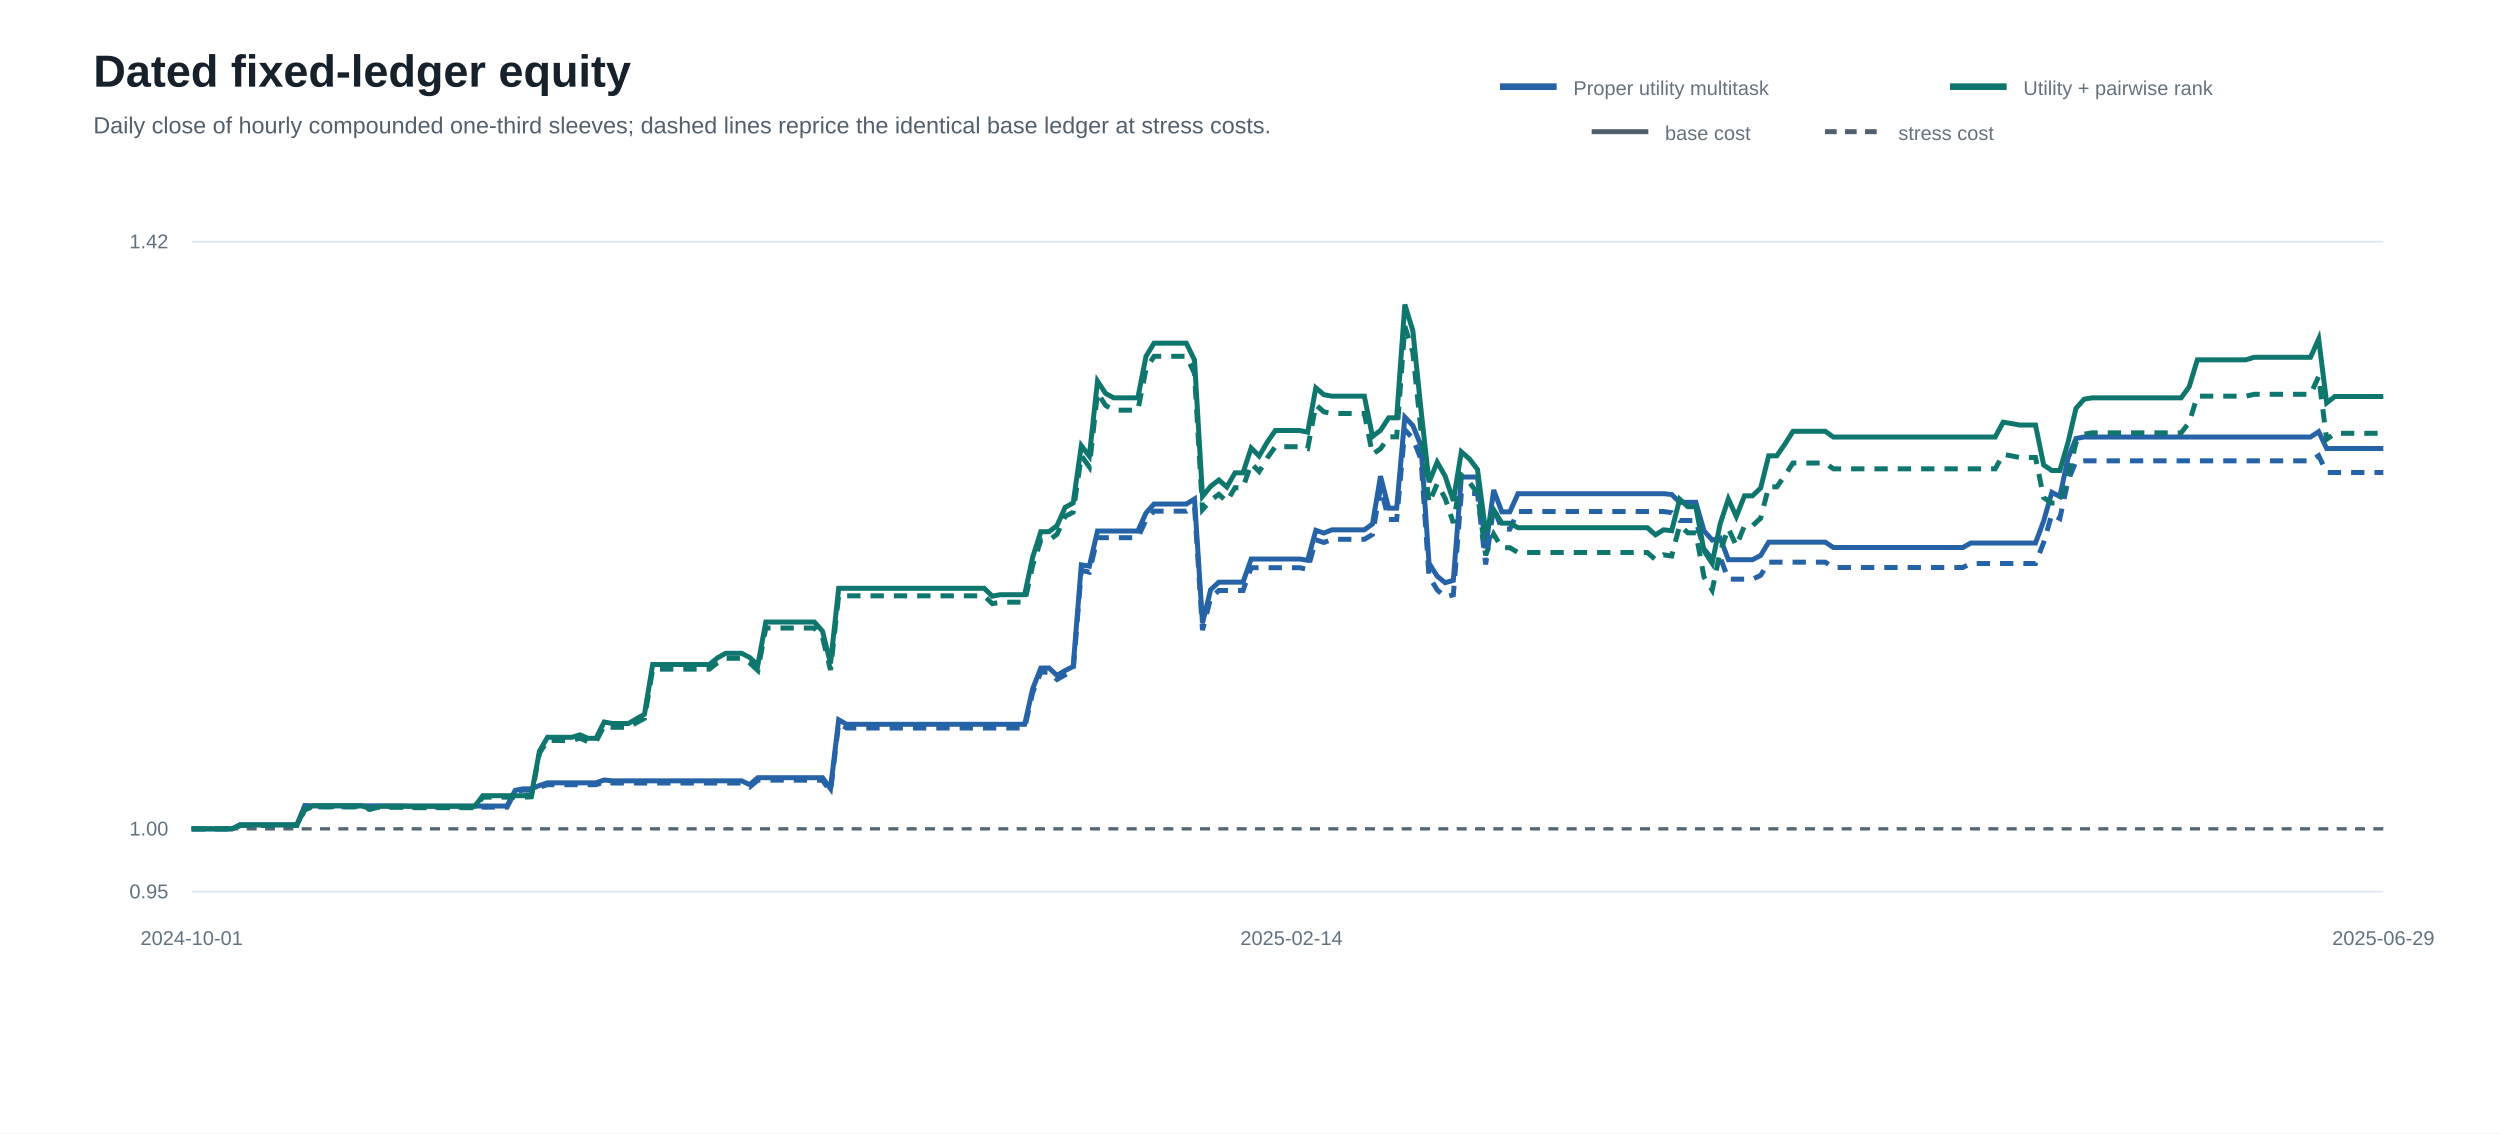
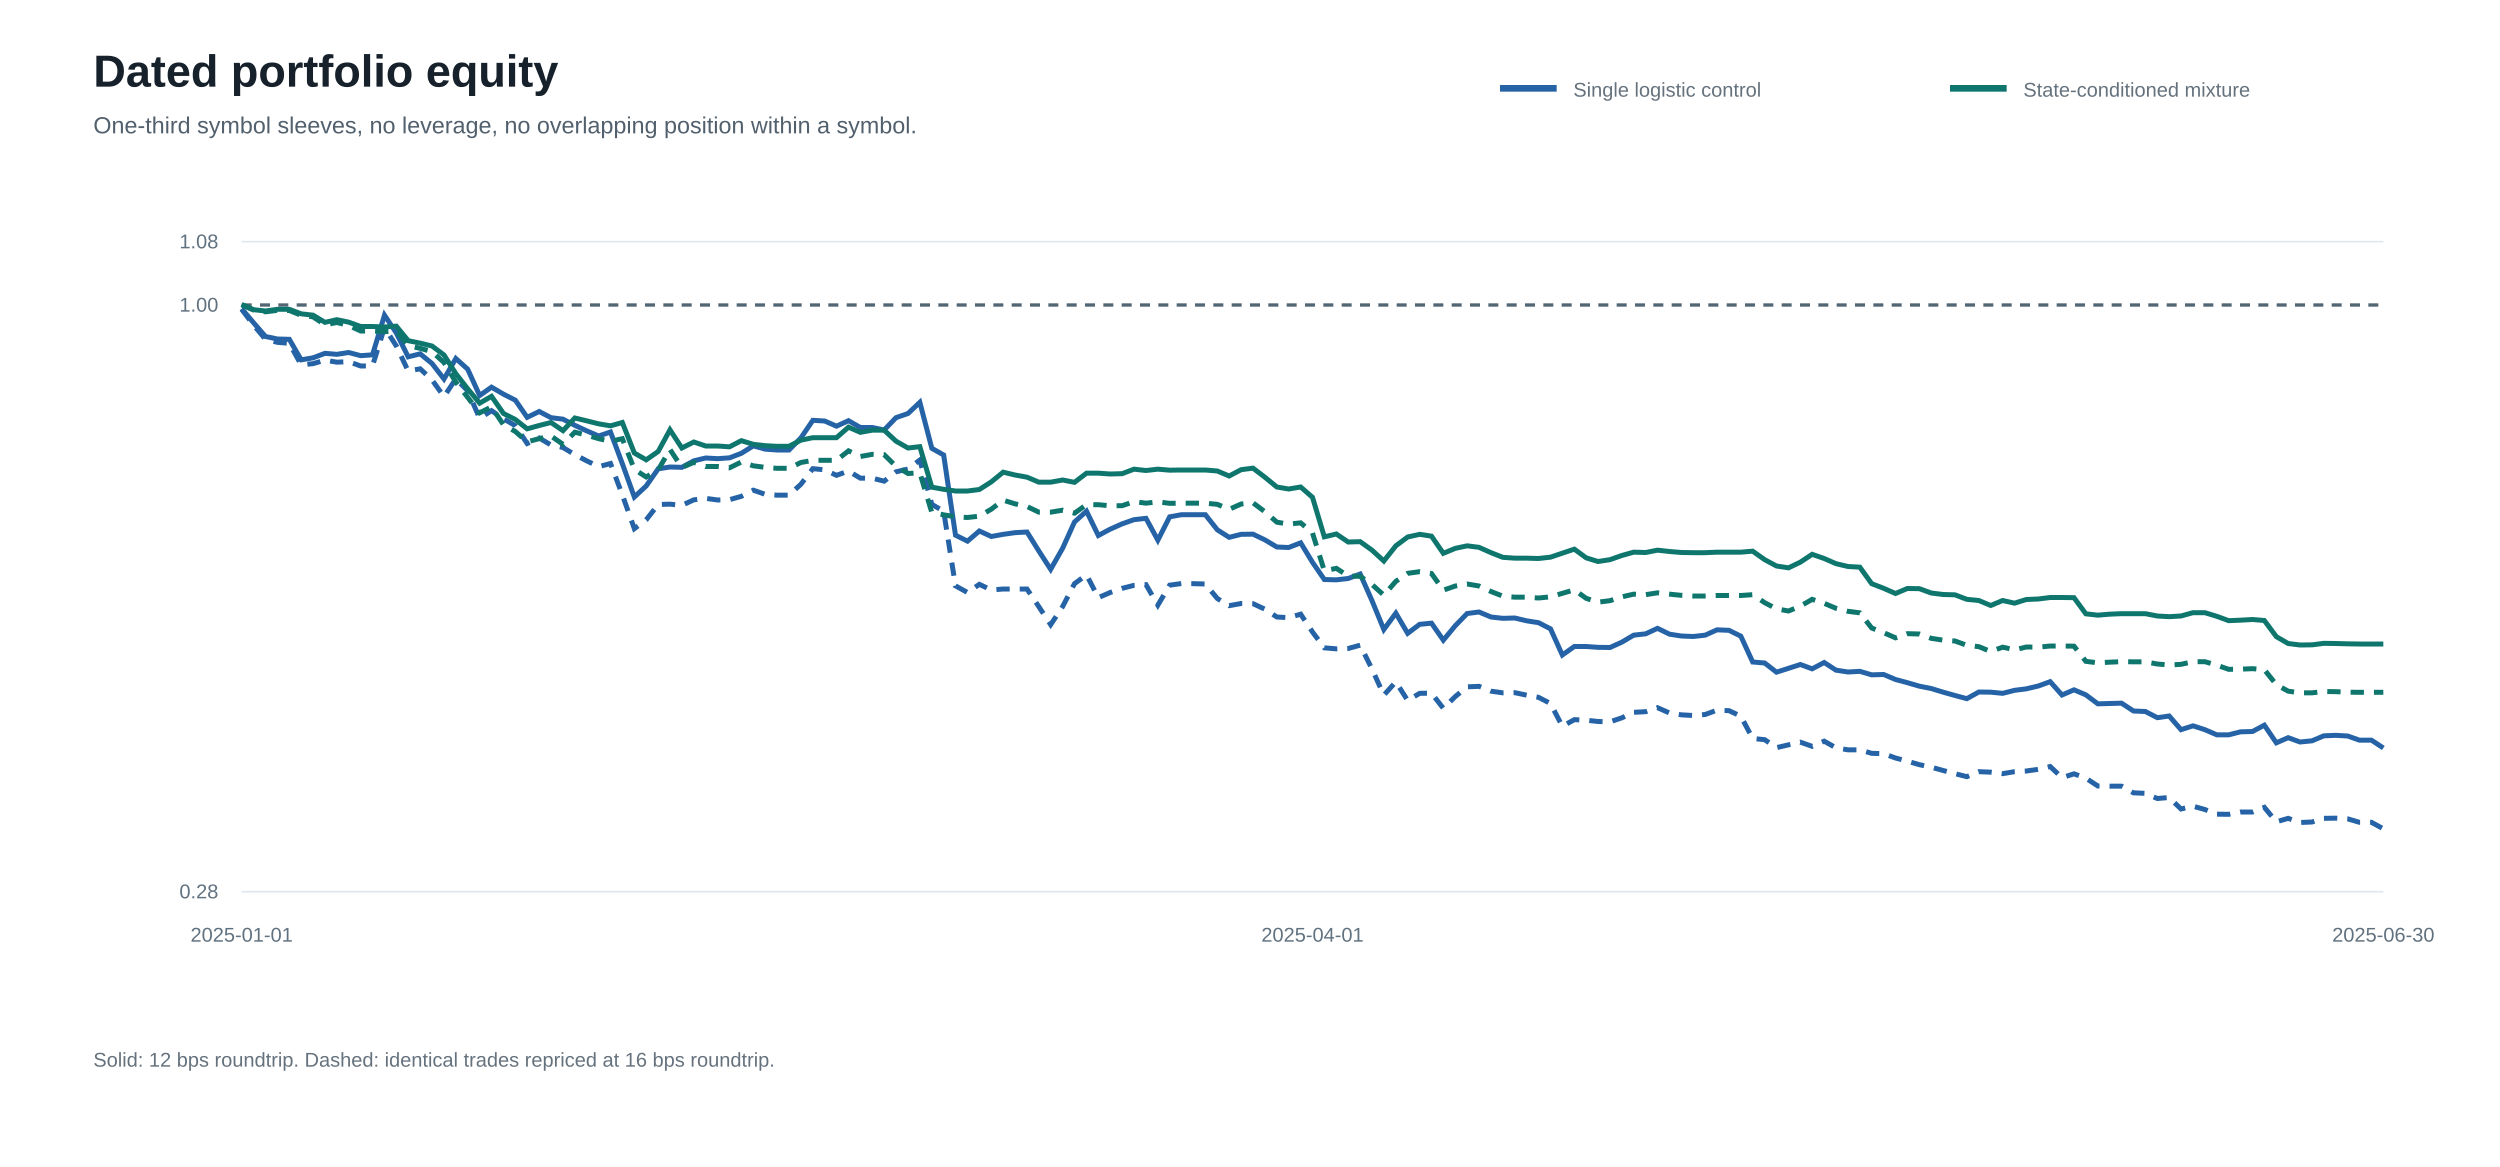
- <svg xmlns="http://www.w3.org/2000/svg" width="1500" height="680" viewBox="0 0 1500 680" role="img" aria-labelledby="title desc">
+ <svg xmlns="http://www.w3.org/2000/svg" width="1500" height="700" viewBox="0 0 1500 700" role="img" aria-labelledby="title desc">
  <rect width="100%" height="100%" fill="#ffffff" />
  <style>text{font-family:"Segoe UI",Arial,sans-serif;letter-spacing:0}.title{font-size:27px;font-weight:700;fill:#17212b}.subtitle{font-size:14px;fill:#52606d}.label{font-size:13px;fill:#263746}.axis{font-size:12px;fill:#60717f}.value{font-size:12px;font-weight:650;fill:#263746}.note{font-size:12px;fill:#65727d}.grid{stroke:#e1e8ed;stroke-width:1}.zero{stroke:#526674;stroke-width:2;stroke-dasharray:6 5}</style>
-   <text x="56" y="52" class="title">Dated fixed-ledger equity</text>
-   <text x="56" y="80" class="subtitle">Daily close of hourly compounded one-third sleeves; dashed lines reprice the identical base ledger at stress costs.</text>
-   <line x1="115" y1="535.0" x2="1430" y2="535.0" class="grid" />
-   <text x="101" y="539.0" text-anchor="end" class="axis">0.95</text>
-   <line x1="115" y1="497.3" x2="1430" y2="497.3" class="zero" />
-   <text x="101" y="501.3" text-anchor="end" class="axis">1.00</text>
-   <line x1="115" y1="145.0" x2="1430" y2="145.0" class="grid" />
-   <text x="101" y="149.0" text-anchor="end" class="axis">1.42</text>
-   <polyline points="115.0,497.3 119.9,497.3 124.7,497.3 129.6,497.3 134.4,497.3 139.3,497.3 144.1,494.9 149.0,494.9 153.8,494.9 158.7,494.9 163.5,494.9 168.4,494.9 173.2,494.9 178.1,494.9 182.9,483.3 187.8,483.5 192.6,483.5 197.5,483.5 202.3,483.5 207.2,483.5 212.0,483.5 216.9,483.5 221.8,483.5 226.6,483.5 231.5,483.5 236.3,483.5 241.2,483.5 246.0,483.6 250.9,483.6 255.7,483.6 260.6,483.6 265.4,483.6 270.3,483.6 275.1,483.6 280.0,483.6 284.8,483.6 289.7,483.6 294.5,483.6 299.4,483.6 304.2,483.6 309.1,474.2 313.9,473.3 318.8,473.3 323.7,471.3 328.5,469.7 333.4,469.7 338.2,469.7 343.1,469.7 347.9,469.7 352.8,469.7 357.6,469.7 362.5,468.0 367.3,468.5 372.2,468.5 377.0,468.5 381.9,468.5 386.7,468.5 391.6,468.5 396.4,468.5 401.3,468.5 406.1,468.5 411.0,468.5 415.8,468.5 420.7,468.5 425.6,468.5 430.4,468.5 435.3,468.5 440.1,468.5 445.0,468.5 449.8,470.8 454.7,466.6 459.5,466.6 464.4,466.6 469.2,466.6 474.1,466.6 478.9,466.6 483.8,466.6 488.6,466.6 493.5,466.6 498.3,473.2 503.2,431.9 508.0,434.6 512.9,434.6 517.7,434.6 522.6,434.6 527.5,434.6 532.3,434.6 537.2,434.6 542.0,434.6 546.9,434.6 551.7,434.6 556.6,434.6 561.4,434.6 566.3,434.6 571.1,434.6 576.0,434.6 580.8,434.6 585.7,434.6 590.5,434.6 595.4,434.6 600.2,434.6 605.1,434.6 609.9,434.6 614.8,434.6 619.6,413.3 624.5,400.8 629.4,400.8 634.2,405.2 639.1,402.3 643.9,399.9 648.8,338.9 653.6,339.7 658.5,318.6 663.3,318.6 668.2,318.6 673.0,318.6 677.9,318.6 682.7,318.6 687.6,307.8 692.4,302.4 697.3,302.4 702.1,302.4 707.0,302.4 711.8,302.4 716.7,299.4 721.5,373.8 726.4,353.8 731.3,349.3 736.1,349.3 741.0,349.3 745.8,349.3 750.7,335.4 755.5,335.4 760.4,335.4 765.2,335.4 770.1,335.4 774.9,335.4 779.8,335.4 784.6,336.2 789.5,318.2 794.3,319.8 799.2,317.9 804.0,317.9 808.9,317.9 813.7,317.9 818.6,317.9 823.5,314.4 828.3,285.7 833.2,304.9 838.0,304.9 842.9,250.3 847.7,255.3 852.6,267.4 857.4,337.9 862.3,345.7 867.1,349.6 872.0,348.2 876.8,286.2 881.7,286.2 886.5,286.2 891.4,329.0 896.2,294.0 901.1,307.1 905.9,307.1 910.8,296.2 915.6,296.2 920.5,296.2 925.4,296.2 930.2,296.2 935.1,296.2 939.9,296.2 944.8,296.2 949.6,296.2 954.5,296.2 959.3,296.2 964.2,296.2 969.0,296.2 973.9,296.2 978.7,296.2 983.6,296.2 988.4,296.2 993.3,296.2 998.1,296.2 1003.0,296.7 1007.8,301.4 1012.7,301.4 1017.5,301.4 1022.4,318.5 1027.3,324.0 1032.1,322.8 1037.0,335.8 1041.8,335.8 1046.7,335.8 1051.5,335.8 1056.4,333.3 1061.2,325.3 1066.1,325.3 1070.9,325.3 1075.8,325.3 1080.6,325.3 1085.5,325.3 1090.3,325.3 1095.2,325.3 1100.0,328.5 1104.9,328.5 1109.7,328.5 1114.6,328.5 1119.4,328.5 1124.3,328.5 1129.2,328.5 1134.0,328.5 1138.9,328.5 1143.7,328.5 1148.6,328.5 1153.4,328.5 1158.3,328.5 1163.1,328.5 1168.0,328.5 1172.8,328.5 1177.7,328.5 1182.5,325.8 1187.4,325.8 1192.2,325.8 1197.1,325.8 1201.9,325.8 1206.8,325.8 1211.6,325.8 1216.5,325.8 1221.3,325.8 1226.2,312.6 1231.1,295.4 1235.9,297.9 1240.8,274.9 1245.6,263.1 1250.5,262.2 1255.3,262.2 1260.2,262.2 1265.0,262.2 1269.9,262.2 1274.7,262.2 1279.6,262.2 1284.4,262.2 1289.3,262.2 1294.1,262.2 1299.0,262.2 1303.8,262.2 1308.7,262.2 1313.5,262.2 1318.4,262.2 1323.2,262.2 1328.1,262.2 1333.0,262.2 1337.8,262.2 1342.7,262.2 1347.5,262.2 1352.4,262.2 1357.2,262.2 1362.1,262.2 1366.9,262.2 1371.8,262.2 1376.6,262.2 1381.5,262.2 1386.3,262.2 1391.2,259.0 1396.0,269.1 1400.9,269.1 1405.7,269.1 1410.6,269.1 1415.4,269.1 1420.3,269.1 1425.1,269.1 1430.0,269.1" fill="none" stroke="#2563a6" stroke-width="3" />
-   <polyline points="115.0,497.3 119.9,497.3 124.7,497.3 129.6,497.3 134.4,497.3 139.3,497.3 144.1,495.3 149.0,495.3 153.8,495.3 158.7,495.3 163.5,495.3 168.4,495.3 173.2,495.3 178.1,495.3 182.9,483.8 187.8,484.1 192.6,484.1 197.5,484.1 202.3,484.1 207.2,484.1 212.0,484.1 216.9,484.1 221.8,484.1 226.6,484.1 231.5,484.1 236.3,484.1 241.2,484.1 246.0,484.3 250.9,484.3 255.7,484.3 260.6,484.3 265.4,484.3 270.3,484.3 275.1,484.3 280.0,484.3 284.8,484.3 289.7,484.3 294.5,484.3 299.4,484.3 304.2,484.3 309.1,474.9 313.9,474.1 318.8,474.1 323.7,472.3 328.5,470.8 333.4,470.8 338.2,470.8 343.1,470.8 347.9,470.8 352.8,470.8 357.6,470.8 362.5,469.2 367.3,469.8 372.2,469.8 377.0,469.8 381.9,469.8 386.7,469.8 391.6,469.8 396.4,469.8 401.3,469.8 406.1,469.8 411.0,469.8 415.8,469.8 420.7,469.8 425.6,469.8 430.4,469.8 435.3,469.8 440.1,469.8 445.0,469.8 449.8,472.2 454.7,468.1 459.5,468.1 464.4,468.1 469.2,468.1 474.1,468.1 478.9,468.1 483.8,468.1 488.6,468.1 493.5,468.2 498.3,474.9 503.2,434.0 508.0,436.8 512.9,436.8 517.7,436.8 522.6,436.8 527.5,436.8 532.3,436.8 537.2,436.8 542.0,436.8 546.9,436.8 551.7,436.8 556.6,436.8 561.4,436.8 566.3,436.8 571.1,436.8 576.0,436.8 580.8,436.8 585.7,436.8 590.5,436.8 595.4,436.8 600.2,436.8 605.1,436.8 609.9,436.8 614.8,436.8 619.6,415.6 624.5,403.3 629.4,403.3 634.2,407.7 639.1,404.9 643.9,402.6 648.8,342.2 653.6,343.3 658.5,322.6 663.3,322.6 668.2,322.6 673.0,322.6 677.9,322.6 682.7,322.6 687.6,312.0 692.4,306.7 697.3,306.7 702.1,306.7 707.0,306.7 711.8,306.7 716.7,303.7 721.5,378.1 726.4,358.7 731.3,354.3 736.1,354.3 741.0,354.3 745.8,354.3 750.7,340.6 755.5,340.6 760.4,340.6 765.2,340.6 770.1,340.6 774.9,340.6 779.8,340.6 784.6,341.7 789.5,323.9 794.3,325.5 799.2,323.6 804.0,323.6 808.9,323.6 813.7,323.6 818.6,323.6 823.5,320.7 828.3,292.5 833.2,311.7 838.0,311.7 842.9,257.9 847.7,263.1 852.6,275.5 857.4,345.8 862.3,353.9 867.1,358.2 872.0,356.9 876.8,296.1 881.7,296.1 886.5,296.1 891.4,338.7 896.2,304.3 901.1,317.5 905.9,317.5 910.8,306.9 915.6,306.9 920.5,306.9 925.4,306.9 930.2,306.9 935.1,306.9 939.9,306.9 944.8,306.9 949.6,306.9 954.5,306.9 959.3,306.9 964.2,306.9 969.0,306.9 973.9,306.9 978.7,306.9 983.6,306.9 988.4,306.9 993.3,306.9 998.1,306.9 1003.0,307.6 1007.8,312.3 1012.7,312.3 1017.5,312.3 1022.4,329.4 1027.3,335.4 1032.1,334.4 1037.0,347.5 1041.8,347.5 1046.7,347.5 1051.5,347.5 1056.4,345.2 1061.2,337.3 1066.1,337.3 1070.9,337.3 1075.8,337.3 1080.6,337.3 1085.5,337.3 1090.3,337.3 1095.2,337.3 1100.0,340.5 1104.9,340.5 1109.7,340.5 1114.6,340.5 1119.4,340.5 1124.3,340.5 1129.2,340.5 1134.0,340.5 1138.9,340.5 1143.7,340.5 1148.6,340.5 1153.4,340.5 1158.3,340.5 1163.1,340.5 1168.0,340.5 1172.8,340.5 1177.7,340.5 1182.5,338.1 1187.4,338.1 1192.2,338.1 1197.1,338.1 1201.9,338.1 1206.8,338.1 1211.6,338.1 1216.5,338.1 1221.3,338.1 1226.2,325.5 1231.1,308.5 1235.9,311.1 1240.8,288.5 1245.6,276.9 1250.5,276.5 1255.3,276.5 1260.2,276.5 1265.0,276.5 1269.9,276.5 1274.7,276.5 1279.6,276.5 1284.4,276.5 1289.3,276.5 1294.1,276.5 1299.0,276.5 1303.8,276.5 1308.7,276.5 1313.5,276.5 1318.4,276.5 1323.2,276.5 1328.1,276.5 1333.0,276.5 1337.8,276.5 1342.7,276.5 1347.5,276.5 1352.4,276.5 1357.2,276.5 1362.1,276.5 1366.9,276.5 1371.8,276.5 1376.6,276.5 1381.5,276.5 1386.3,276.5 1391.2,273.4 1396.0,283.5 1400.9,283.5 1405.7,283.5 1410.6,283.5 1415.4,283.5 1420.3,283.5 1425.1,283.5 1430.0,283.5" fill="none" stroke="#2563a6" stroke-width="3" stroke-dasharray="8 6" />
-   <polyline points="115.0,497.3 119.9,497.3 124.7,497.3 129.6,497.3 134.4,497.3 139.3,497.3 144.1,494.9 149.0,494.9 153.8,494.9 158.7,494.9 163.5,494.9 168.4,494.9 173.2,494.9 178.1,494.9 182.9,485.4 187.8,483.4 192.6,483.4 197.5,483.4 202.3,483.4 207.2,483.4 212.0,483.4 216.9,483.4 221.8,485.1 226.6,483.8 231.5,483.8 236.3,483.8 241.2,483.8 246.0,483.8 250.9,483.8 255.7,483.8 260.6,483.8 265.4,483.8 270.3,483.8 275.1,483.8 280.0,483.8 284.8,483.8 289.7,477.4 294.5,477.4 299.4,477.4 304.2,477.4 309.1,477.4 313.9,477.4 318.8,477.0 323.7,450.6 328.5,442.4 333.4,442.4 338.2,442.4 343.1,442.4 347.9,440.9 352.8,443.0 357.6,443.0 362.5,433.2 367.3,434.1 372.2,434.1 377.0,434.1 381.9,431.3 386.7,428.5 391.6,398.7 396.4,398.7 401.3,398.7 406.1,398.7 411.0,398.7 415.8,398.7 420.7,398.7 425.6,398.7 430.4,394.8 435.3,392.0 440.1,392.0 445.0,392.0 449.8,394.5 454.7,399.0 459.5,373.2 464.4,373.2 469.2,373.2 474.1,373.2 478.9,373.2 483.8,373.2 488.6,373.2 493.5,378.7 498.3,398.1 503.2,353.0 508.0,353.0 512.9,353.0 517.7,353.0 522.6,353.0 527.5,353.0 532.3,353.0 537.2,353.0 542.0,353.0 546.9,353.0 551.7,353.0 556.6,353.0 561.4,353.0 566.3,353.0 571.1,353.0 576.0,353.0 580.8,353.0 585.7,353.0 590.5,353.0 595.4,357.7 600.2,356.8 605.1,356.8 609.9,356.8 614.8,356.8 619.6,334.3 624.5,319.0 629.4,319.0 634.2,315.4 639.1,304.4 643.9,301.8 648.8,267.4 653.6,273.7 658.5,228.7 663.3,236.0 668.2,238.7 673.0,238.7 677.9,238.7 682.7,238.7 687.6,213.8 692.4,205.9 697.3,205.9 702.1,205.9 707.0,205.9 711.8,205.9 716.7,216.0 721.5,297.8 726.4,291.8 731.3,288.0 736.1,292.2 741.0,283.7 745.8,283.7 750.7,268.8 755.5,273.6 760.4,265.2 765.2,258.3 770.1,258.3 774.9,258.3 779.8,258.3 784.6,259.3 789.5,232.7 794.3,236.8 799.2,237.7 804.0,237.7 808.9,237.7 813.7,237.7 818.6,237.7 823.5,261.9 828.3,258.2 833.2,250.7 838.0,250.7 842.9,182.7 847.7,198.4 852.6,245.9 857.4,289.3 862.3,277.3 867.1,285.7 872.0,300.5 876.8,271.1 881.7,275.4 886.5,281.7 891.4,319.0 896.2,305.9 901.1,313.9 905.9,313.9 910.8,316.6 915.6,316.6 920.5,316.6 925.4,316.6 930.2,316.6 935.1,316.6 939.9,316.6 944.8,316.6 949.6,316.6 954.5,316.6 959.3,316.6 964.2,316.6 969.0,316.6 973.9,316.6 978.7,316.6 983.6,316.6 988.4,316.6 993.3,320.9 998.1,317.9 1003.0,318.4 1007.8,299.5 1012.7,304.0 1017.5,304.0 1022.4,330.5 1027.3,338.0 1032.1,314.3 1037.0,299.4 1041.8,309.9 1046.7,297.5 1051.5,297.5 1056.4,292.8 1061.2,273.5 1066.1,273.5 1070.9,266.5 1075.8,258.8 1080.6,258.8 1085.5,258.8 1090.3,258.8 1095.2,258.8 1100.0,262.2 1104.9,262.2 1109.7,262.2 1114.6,262.2 1119.4,262.2 1124.3,262.2 1129.2,262.2 1134.0,262.2 1138.9,262.2 1143.7,262.2 1148.6,262.2 1153.4,262.2 1158.3,262.2 1163.1,262.2 1168.0,262.2 1172.8,262.2 1177.7,262.2 1182.5,262.2 1187.4,262.2 1192.2,262.2 1197.1,262.2 1201.9,253.3 1206.8,254.1 1211.6,255.0 1216.5,255.0 1221.3,255.0 1226.2,279.0 1231.1,282.3 1235.9,282.3 1240.8,265.5 1245.6,245.0 1250.5,239.5 1255.3,238.7 1260.2,238.7 1265.0,238.7 1269.9,238.7 1274.7,238.7 1279.6,238.7 1284.4,238.7 1289.3,238.7 1294.1,238.7 1299.0,238.7 1303.8,238.7 1308.7,238.7 1313.5,232.1 1318.4,215.9 1323.2,215.9 1328.1,215.9 1333.0,215.9 1337.8,215.9 1342.7,215.9 1347.5,215.9 1352.4,214.4 1357.2,214.4 1362.1,214.4 1366.9,214.4 1371.8,214.4 1376.6,214.4 1381.5,214.4 1386.3,214.4 1391.2,203.4 1396.0,241.7 1400.9,237.9 1405.7,237.9 1410.6,237.9 1415.4,237.9 1420.3,237.9 1425.1,237.9 1430.0,237.9" fill="none" stroke="#0f766e" stroke-width="3" />
-   <polyline points="115.0,497.3 119.9,497.3 124.7,497.3 129.6,497.3 134.4,497.3 139.3,497.3 144.1,495.3 149.0,495.3 153.8,495.3 158.7,495.3 163.5,495.3 168.4,495.3 173.2,495.3 178.1,495.3 182.9,485.9 187.8,484.0 192.6,484.0 197.5,484.0 202.3,484.0 207.2,484.0 212.0,484.0 216.9,484.0 221.8,485.7 226.6,484.4 231.5,484.4 236.3,484.4 241.2,484.4 246.0,484.6 250.9,484.6 255.7,484.6 260.6,484.6 265.4,484.6 270.3,484.6 275.1,484.6 280.0,484.6 284.8,484.6 289.7,478.3 294.5,478.3 299.4,478.3 304.2,478.3 309.1,478.3 313.9,478.3 318.8,478.1 323.7,451.9 328.5,444.3 333.4,444.3 338.2,444.3 343.1,444.3 347.9,442.9 352.8,445.0 357.6,445.0 362.5,435.4 367.3,436.4 372.2,436.4 377.0,436.4 381.9,433.6 386.7,431.0 391.6,401.5 396.4,401.5 401.3,401.5 406.1,401.5 411.0,401.5 415.8,401.5 420.7,401.5 425.6,401.5 430.4,397.7 435.3,395.0 440.1,395.0 445.0,395.0 449.8,397.7 454.7,402.3 459.5,376.8 464.4,376.8 469.2,376.8 474.1,376.8 478.9,376.8 483.8,376.8 488.6,376.8 493.5,382.4 498.3,402.0 503.2,357.3 508.0,357.5 512.9,357.5 517.7,357.5 522.6,357.5 527.5,357.5 532.3,357.5 537.2,357.5 542.0,357.5 546.9,357.5 551.7,357.5 556.6,357.5 561.4,357.5 566.3,357.5 571.1,357.5 576.0,357.5 580.8,357.5 585.7,357.5 590.5,357.5 595.4,362.2 600.2,361.3 605.1,361.3 609.9,361.3 614.8,361.3 619.6,339.2 624.5,324.1 629.4,324.1 634.2,320.6 639.1,309.8 643.9,307.3 648.8,273.4 653.6,280.1 658.5,235.6 663.3,243.2 668.2,246.1 673.0,246.1 677.9,246.1 682.7,246.1 687.6,221.5 692.4,213.8 697.3,213.8 702.1,213.8 707.0,213.8 711.8,213.8 716.7,224.0 721.5,305.8 726.4,300.2 731.3,296.6 736.1,300.9 741.0,292.6 745.8,292.6 750.7,278.1 755.5,282.9 760.4,274.7 765.2,268.0 770.1,268.0 774.9,268.0 779.8,268.0 784.6,269.1 789.5,242.9 794.3,247.1 799.2,248.1 804.0,248.1 808.9,248.1 813.7,248.1 818.6,248.1 823.5,272.5 828.3,269.3 833.2,262.1 838.0,262.1 842.9,195.7 847.7,211.3 852.6,258.5 857.4,301.8 862.3,290.3 867.1,299.0 872.0,313.8 876.8,285.1 881.7,289.5 886.5,295.9 891.4,333.2 896.2,320.5 901.1,328.6 905.9,328.6 910.8,331.5 915.6,331.5 920.5,331.5 925.4,331.5 930.2,331.5 935.1,331.5 939.9,331.5 944.8,331.5 949.6,331.5 954.5,331.5 959.3,331.5 964.2,331.5 969.0,331.5 973.9,331.5 978.7,331.5 983.6,331.5 988.4,331.5 993.3,335.8 998.1,332.9 1003.0,333.6 1007.8,315.2 1012.7,319.7 1017.5,319.7 1022.4,346.2 1027.3,354.1 1032.1,331.0 1037.0,317.0 1041.8,327.5 1046.7,315.4 1051.5,315.4 1056.4,310.9 1061.2,292.1 1066.1,292.1 1070.9,285.3 1075.8,277.8 1080.6,277.8 1085.5,277.8 1090.3,277.8 1095.2,277.8 1100.0,281.3 1104.9,281.3 1109.7,281.3 1114.6,281.3 1119.4,281.3 1124.3,281.3 1129.2,281.3 1134.0,281.3 1138.9,281.3 1143.7,281.3 1148.6,281.3 1153.4,281.3 1158.3,281.3 1163.1,281.3 1168.0,281.3 1172.8,281.3 1177.7,281.3 1182.5,281.3 1187.4,281.3 1192.2,281.3 1197.1,281.3 1201.9,272.6 1206.8,273.5 1211.6,274.5 1216.5,274.5 1221.3,274.5 1226.2,298.6 1231.1,301.8 1235.9,301.8 1240.8,285.5 1245.6,265.5 1250.5,260.5 1255.3,259.7 1260.2,259.7 1265.0,259.7 1269.9,259.7 1274.7,259.7 1279.6,259.7 1284.4,259.7 1289.3,259.7 1294.1,259.7 1299.0,259.7 1303.8,259.7 1308.7,259.7 1313.5,253.5 1318.4,237.7 1323.2,237.7 1328.1,237.7 1333.0,237.7 1337.8,237.7 1342.7,237.7 1347.5,237.7 1352.4,236.6 1357.2,236.6 1362.1,236.6 1366.9,236.6 1371.8,236.6 1376.6,236.6 1381.5,236.6 1386.3,236.6 1391.2,225.9 1396.0,263.6 1400.9,260.0 1405.7,260.0 1410.6,260.0 1415.4,260.0 1420.3,260.0 1425.1,260.0 1430.0,260.0" fill="none" stroke="#0f766e" stroke-width="3" stroke-dasharray="8 6" />
-   <text x="115.0" y="567" text-anchor="middle" class="axis">2024-10-01</text>
-   <text x="774.9" y="567" text-anchor="middle" class="axis">2025-02-14</text>
-   <text x="1430.0" y="567" text-anchor="middle" class="axis">2025-06-29</text>
-   <line x1="900" y1="52" x2="934" y2="52" stroke="#2563a6" stroke-width="4" />
-   <text x="944" y="57" class="note">Proper utility multitask</text>
-   <line x1="1170" y1="52" x2="1204" y2="52" stroke="#0f766e" stroke-width="4" />
-   <text x="1214" y="57" class="note">Utility + pairwise rank</text>
-   <line x1="955" y1="79" x2="989" y2="79" stroke="#52606d" stroke-width="3" />
-   <text x="999" y="84" class="note">base cost</text>
-   <line x1="1095" y1="79" x2="1129" y2="79" stroke="#52606d" stroke-width="3" stroke-dasharray="7 5" />
-   <text x="1139" y="84" class="note">stress cost</text>
+   <text x="56" y="52" class="title">Dated portfolio equity</text>
+   <text x="56" y="80" class="subtitle">One-third symbol sleeves, no leverage, no overlapping position within a symbol.</text>
+   <line x1="900" y1="53" x2="934" y2="53" stroke="#2563a6" stroke-width="4" />
+   <text x="944" y="58" class="note">Single logistic control</text>
+   <line x1="1170" y1="53" x2="1204" y2="53" stroke="#0f766e" stroke-width="4" />
+   <text x="1214" y="58" class="note">State-conditioned mixture</text>
+   <line x1="145" y1="535.0" x2="1430" y2="535.0" class="grid" />
+   <text x="131" y="539.0" text-anchor="end" class="axis">0.28</text>
+   <line x1="145" y1="183.0" x2="1430" y2="183.0" class="zero" />
+   <text x="131" y="187.0" text-anchor="end" class="axis">1.00</text>
+   <line x1="145" y1="145.0" x2="1430" y2="145.0" class="grid" />
+   <text x="131" y="149.0" text-anchor="end" class="axis">1.08</text>
+   <polyline points="145.0,185.2 152.1,193.6 159.3,201.9 166.4,203.4 173.6,203.6 180.7,215.9 187.8,214.7 195.0,212.0 202.1,212.6 209.2,211.5 216.4,213.4 223.5,212.9 230.7,189.1 237.8,199.8 244.9,214.1 252.1,212.3 259.2,218.1 266.4,227.4 273.5,215.1 280.6,221.5 287.8,237.3 294.9,232.3 302.1,236.5 309.2,240.1 316.3,250.4 323.5,246.9 330.6,250.6 337.8,251.5 344.9,255.2 352.0,258.5 359.2,261.6 366.3,259.2 373.4,278.2 380.6,298.2 387.7,291.6 394.9,281.3 402.0,280.2 409.1,280.4 416.3,276.5 423.4,274.8 430.6,275.2 437.7,274.7 444.8,272.0 452.0,267.5 459.1,269.5 466.2,270.0 473.4,270.0 480.5,262.8 487.7,252.2 494.8,252.6 501.9,255.7 509.1,252.4 516.2,256.5 523.4,256.5 530.5,258.0 537.6,250.6 544.8,248.1 551.9,241.4 559.1,269.0 566.2,273.0 573.3,321.1 580.5,324.7 587.6,318.6 594.8,321.9 601.9,320.6 609.0,319.6 616.2,319.2 623.3,330.6 630.4,341.6 637.6,328.9 644.7,313.2 651.9,306.7 659.0,321.3 666.1,317.5 673.3,314.3 680.4,311.8 687.6,311.0 694.7,324.1 701.8,310.1 709.0,308.8 716.1,308.8 723.2,308.8 730.4,317.9 737.5,322.4 744.7,320.6 751.8,320.5 758.9,323.9 766.1,328.2 773.2,328.5 780.4,325.7 787.5,337.4 794.6,347.7 801.8,347.9 808.9,347.1 816.1,344.4 823.2,360.4 830.3,377.7 837.5,367.9 844.6,380.0 851.8,374.6 858.9,373.9 866.0,384.1 873.2,375.4 880.3,368.1 887.4,367.2 894.6,370.2 901.7,371.0 908.9,370.8 916.0,372.5 923.1,373.6 930.3,377.3 937.4,393.0 944.6,387.9 951.7,387.9 958.8,388.4 966.0,388.5 973.1,385.3 980.2,381.1 987.4,380.3 994.5,377.0 1001.7,380.5 1008.8,381.6 1015.9,381.9 1023.1,381.1 1030.2,377.9 1037.4,378.2 1044.5,381.7 1051.6,397.2 1058.8,397.8 1065.9,403.3 1073.1,401.0 1080.2,398.7 1087.3,401.3 1094.5,397.5 1101.6,402.1 1108.8,403.2 1115.9,402.8 1123.0,404.9 1130.2,404.7 1137.3,407.7 1144.4,409.6 1151.6,411.7 1158.7,413.1 1165.9,415.3 1173.0,417.3 1180.1,419.2 1187.3,415.2 1194.4,415.3 1201.6,416.0 1208.7,414.2 1215.8,413.3 1223.0,411.6 1230.1,409.0 1237.2,417.0 1244.4,413.9 1251.5,416.9 1258.7,422.3 1265.8,422.1 1272.9,421.9 1280.1,426.6 1287.2,426.9 1294.4,430.6 1301.5,429.6 1308.6,437.8 1315.8,435.5 1322.9,437.8 1330.1,440.9 1337.2,440.9 1344.3,439.1 1351.5,438.9 1358.6,435.1 1365.8,445.7 1372.9,442.6 1380.0,445.2 1387.2,444.5 1394.3,441.5 1401.4,441.2 1408.6,441.6 1415.7,444.1 1422.9,444.1 1430.0,448.8" fill="none" stroke="#2563a6" stroke-width="3" />
+   <polyline points="145.0,185.6 152.1,195.0 159.3,203.6 166.4,205.4 173.6,206.0 180.7,218.9 187.8,218.2 195.0,216.1 202.1,217.3 209.2,217.0 216.4,219.6 223.5,219.5 230.7,196.5 237.8,207.6 244.9,222.6 252.1,221.3 259.2,227.9 266.4,238.0 273.5,227.3 280.6,234.5 287.8,251.0 294.9,246.4 302.1,251.3 309.2,255.4 316.3,266.1 323.5,262.8 330.6,267.0 337.8,268.5 344.9,272.8 352.0,276.5 359.2,280.0 366.3,278.1 373.4,296.9 380.6,317.2 387.7,311.9 394.9,302.7 402.0,302.5 409.1,303.2 416.3,299.9 423.4,299.0 430.6,300.0 437.7,299.8 444.8,297.8 452.0,294.1 459.1,296.6 466.2,297.1 473.4,297.1 480.5,290.6 487.7,281.2 494.8,281.9 501.9,285.2 509.1,282.6 516.2,286.9 523.4,286.9 530.5,288.7 537.6,283.1 544.8,281.4 551.9,276.0 559.1,302.6 566.2,306.8 573.3,351.5 580.5,355.5 587.6,350.6 594.8,354.0 601.9,353.4 609.0,353.4 616.2,353.4 623.3,364.0 630.4,374.8 637.6,363.9 644.7,350.2 651.9,344.9 659.0,358.6 666.1,355.5 673.3,353.0 680.4,351.2 687.6,350.8 694.7,363.1 701.8,351.1 709.0,350.1 716.1,350.2 723.2,350.4 730.4,359.1 737.5,363.4 744.7,362.1 751.8,362.2 758.9,365.5 766.1,370.2 773.2,370.6 780.4,368.5 787.5,379.2 794.6,388.7 801.8,389.3 808.9,389.1 816.1,387.1 823.2,401.4 830.3,417.1 837.5,409.1 844.6,420.3 851.8,416.0 858.9,415.9 866.0,425.0 873.2,417.9 880.3,412.1 887.4,411.8 894.6,414.7 901.7,415.7 908.9,415.6 916.0,417.1 923.1,418.4 930.3,422.1 937.4,435.8 944.6,431.8 951.7,432.1 958.8,432.9 966.0,433.1 973.1,430.7 980.2,427.4 987.4,427.0 994.5,424.6 1001.7,427.8 1008.8,428.9 1015.9,429.3 1023.1,428.7 1030.2,426.1 1037.4,426.4 1044.5,429.7 1051.6,443.1 1058.8,443.8 1065.9,448.6 1073.1,446.9 1080.2,445.3 1087.3,447.8 1094.5,444.7 1101.6,448.7 1108.8,449.9 1115.9,449.9 1123.0,452.0 1130.2,452.2 1137.3,454.8 1144.4,456.7 1151.6,458.8 1158.7,460.3 1165.9,462.3 1173.0,464.2 1180.1,466.0 1187.3,463.0 1194.4,463.3 1201.6,464.2 1208.7,463.0 1215.8,462.6 1223.0,461.6 1230.1,459.9 1237.2,466.6 1244.4,464.3 1251.5,466.9 1258.7,471.6 1265.8,471.7 1272.9,471.7 1280.1,475.7 1287.2,476.0 1294.4,479.1 1301.5,478.5 1308.6,485.4 1315.8,483.7 1322.9,485.7 1330.1,488.5 1337.2,488.6 1344.3,487.2 1351.5,487.2 1358.6,484.4 1365.8,493.1 1372.9,491.0 1380.0,493.5 1387.2,493.2 1394.3,491.0 1401.4,490.9 1408.6,491.3 1415.7,493.4 1422.9,493.4 1430.0,497.3" fill="none" stroke="#2563a6" stroke-width="3" stroke-dasharray="8 6" />
+   <polyline points="145.0,182.7 152.1,185.8 159.3,186.6 166.4,185.6 173.6,185.6 180.7,188.3 187.8,189.1 195.0,193.4 202.1,191.8 209.2,193.3 216.4,195.9 223.5,195.9 230.7,196.2 237.8,195.7 244.9,204.4 252.1,205.9 259.2,207.6 266.4,213.0 273.5,224.2 280.6,233.3 287.8,241.9 294.9,237.8 302.1,248.1 309.2,251.7 316.3,257.3 323.5,255.3 330.6,253.5 337.8,258.4 344.9,250.8 352.0,252.5 359.2,254.3 366.3,255.5 373.4,253.5 380.6,271.8 387.7,275.9 394.9,270.9 402.0,257.9 409.1,268.8 416.3,265.2 423.4,267.6 430.6,267.6 437.7,268.1 444.8,264.4 452.0,266.6 459.1,267.4 466.2,267.8 473.4,267.8 480.5,264.1 487.7,262.6 494.8,262.6 501.9,262.6 509.1,256.3 516.2,259.4 523.4,258.1 530.5,258.1 537.6,264.7 544.8,268.8 551.9,268.0 559.1,292.3 566.2,293.6 573.3,294.6 580.5,294.6 587.6,293.7 594.8,289.1 601.9,283.3 609.0,285.0 616.2,286.3 623.3,289.3 630.4,289.3 637.6,288.0 644.7,289.4 651.9,283.9 659.0,283.9 666.1,284.4 673.3,284.2 680.4,281.5 687.6,282.3 694.7,281.5 701.8,282.1 709.0,282.0 716.1,282.0 723.2,282.0 730.4,282.6 737.5,285.6 744.7,281.8 751.8,280.9 758.9,286.3 766.1,292.2 773.2,293.4 780.4,292.2 787.5,298.4 794.6,322.1 801.8,320.4 808.9,325.2 816.1,325.0 823.2,330.1 830.3,336.6 837.5,327.5 844.6,322.2 851.8,320.6 858.9,321.7 866.0,332.0 873.2,329.0 880.3,327.5 887.4,328.4 894.6,331.6 901.7,334.4 908.9,334.9 916.0,334.9 923.1,335.1 930.3,334.3 937.4,331.9 944.6,329.5 951.7,334.7 958.8,336.9 966.0,335.8 973.1,333.3 980.2,331.3 987.4,331.5 994.5,330.1 1001.7,330.9 1008.8,331.5 1015.9,331.6 1023.1,331.6 1030.2,331.3 1037.4,331.3 1044.5,331.3 1051.6,330.7 1058.8,335.8 1065.9,339.6 1073.1,340.7 1080.2,337.3 1087.3,332.6 1094.5,335.1 1101.6,338.2 1108.8,339.9 1115.9,340.3 1123.0,350.2 1130.2,353.0 1137.3,356.1 1144.4,353.1 1151.6,353.2 1158.7,355.8 1165.9,356.7 1173.0,356.9 1180.1,359.6 1187.3,360.3 1194.4,363.3 1201.6,360.3 1208.7,361.9 1215.8,359.7 1223.0,359.4 1230.1,358.5 1237.2,358.5 1244.4,358.6 1251.5,368.3 1258.7,369.1 1265.8,368.5 1272.9,368.2 1280.1,368.2 1287.2,368.2 1294.4,369.6 1301.5,370.0 1308.6,369.6 1315.8,367.6 1322.9,367.6 1330.1,369.8 1337.2,372.4 1344.3,372.1 1351.5,371.7 1358.6,372.3 1365.8,382.0 1372.9,386.1 1380.0,387.0 1387.2,386.9 1394.3,386.0 1401.4,386.1 1408.6,386.3 1415.7,386.4 1422.9,386.4 1430.0,386.4" fill="none" stroke="#0f766e" stroke-width="3" />
+   <polyline points="145.0,182.9 152.1,186.0 159.3,187.1 166.4,186.2 173.6,186.3 180.7,189.2 187.8,190.1 195.0,194.9 202.1,193.5 209.2,195.3 216.4,198.6 223.5,198.6 230.7,199.0 237.8,198.7 244.9,207.4 252.1,209.0 259.2,211.0 266.4,217.5 273.5,229.3 280.6,238.4 287.8,247.7 294.9,244.1 302.1,254.9 309.2,258.9 316.3,265.1 323.5,263.2 330.6,261.6 337.8,266.6 344.9,259.3 352.0,261.1 359.2,263.2 366.3,264.8 373.4,263.2 380.6,281.6 387.7,286.2 394.9,281.9 402.0,269.7 409.1,280.5 416.3,277.4 423.4,279.9 430.6,279.9 437.7,280.7 444.8,277.2 452.0,279.5 459.1,280.4 466.2,281.0 473.4,281.0 480.5,277.5 487.7,276.2 494.8,276.2 501.9,276.2 509.1,270.5 516.2,273.9 523.4,272.6 530.5,272.8 537.6,279.8 544.8,284.1 551.9,283.7 559.1,307.5 566.2,308.9 573.3,310.1 580.5,310.5 587.6,309.7 594.8,305.5 601.9,300.1 609.0,302.3 616.2,303.9 623.3,307.3 630.4,307.3 637.6,306.1 644.7,307.9 651.9,302.8 659.0,302.8 666.1,303.5 673.3,303.4 680.4,301.0 687.6,301.9 694.7,301.1 701.8,302.0 709.0,301.9 716.1,301.9 723.2,301.9 730.4,302.6 737.5,305.6 744.7,302.4 751.8,301.7 758.9,307.0 766.1,313.3 773.2,314.5 780.4,313.7 787.5,319.8 794.6,342.5 801.8,341.0 808.9,345.6 816.1,345.8 823.2,350.7 830.3,357.1 837.5,348.8 844.6,344.0 851.8,343.0 858.9,344.1 866.0,354.1 873.2,351.6 880.3,350.4 887.4,351.6 894.6,354.9 901.7,357.7 908.9,358.3 916.0,358.3 923.1,358.8 930.3,358.1 937.4,356.0 944.6,353.9 951.7,359.0 958.8,361.3 966.0,360.4 973.1,358.1 980.2,356.5 987.4,356.8 994.5,355.7 1001.7,356.5 1008.8,357.2 1015.9,357.6 1023.1,357.6 1030.2,357.3 1037.4,357.3 1044.5,357.3 1051.6,356.8 1058.8,361.6 1065.9,365.3 1073.1,366.6 1080.2,363.7 1087.3,359.6 1094.5,362.0 1101.6,365.0 1108.8,366.8 1115.9,367.7 1123.0,376.8 1130.2,379.6 1137.3,382.7 1144.4,380.2 1151.6,380.4 1158.7,383.0 1165.9,384.1 1173.0,384.6 1180.1,387.2 1187.3,388.0 1194.4,390.9 1201.6,388.3 1208.7,389.9 1215.8,388.2 1223.0,388.3 1230.1,387.6 1237.2,387.6 1244.4,387.7 1251.5,396.8 1258.7,397.7 1265.8,397.3 1272.9,397.0 1280.1,397.1 1287.2,397.1 1294.4,398.4 1301.5,399.0 1308.6,398.6 1315.8,397.0 1322.9,397.0 1330.1,399.1 1337.2,401.6 1344.3,401.5 1351.5,401.2 1358.6,401.8 1365.8,410.8 1372.9,414.7 1380.0,415.7 1387.2,415.7 1394.3,414.9 1401.4,415.0 1408.6,415.3 1415.7,415.4 1422.9,415.4 1430.0,415.4" fill="none" stroke="#0f766e" stroke-width="3" stroke-dasharray="8 6" />
+   <text x="145.0" y="565" text-anchor="middle" class="axis">2025-01-01</text>
+   <text x="787.5" y="565" text-anchor="middle" class="axis">2025-04-01</text>
+   <text x="1430.0" y="565" text-anchor="middle" class="axis">2025-06-30</text>
+   <text x="56" y="640" class="note">Solid: 12 bps roundtrip. Dashed: identical trades repriced at 16 bps roundtrip.</text>
</svg>
